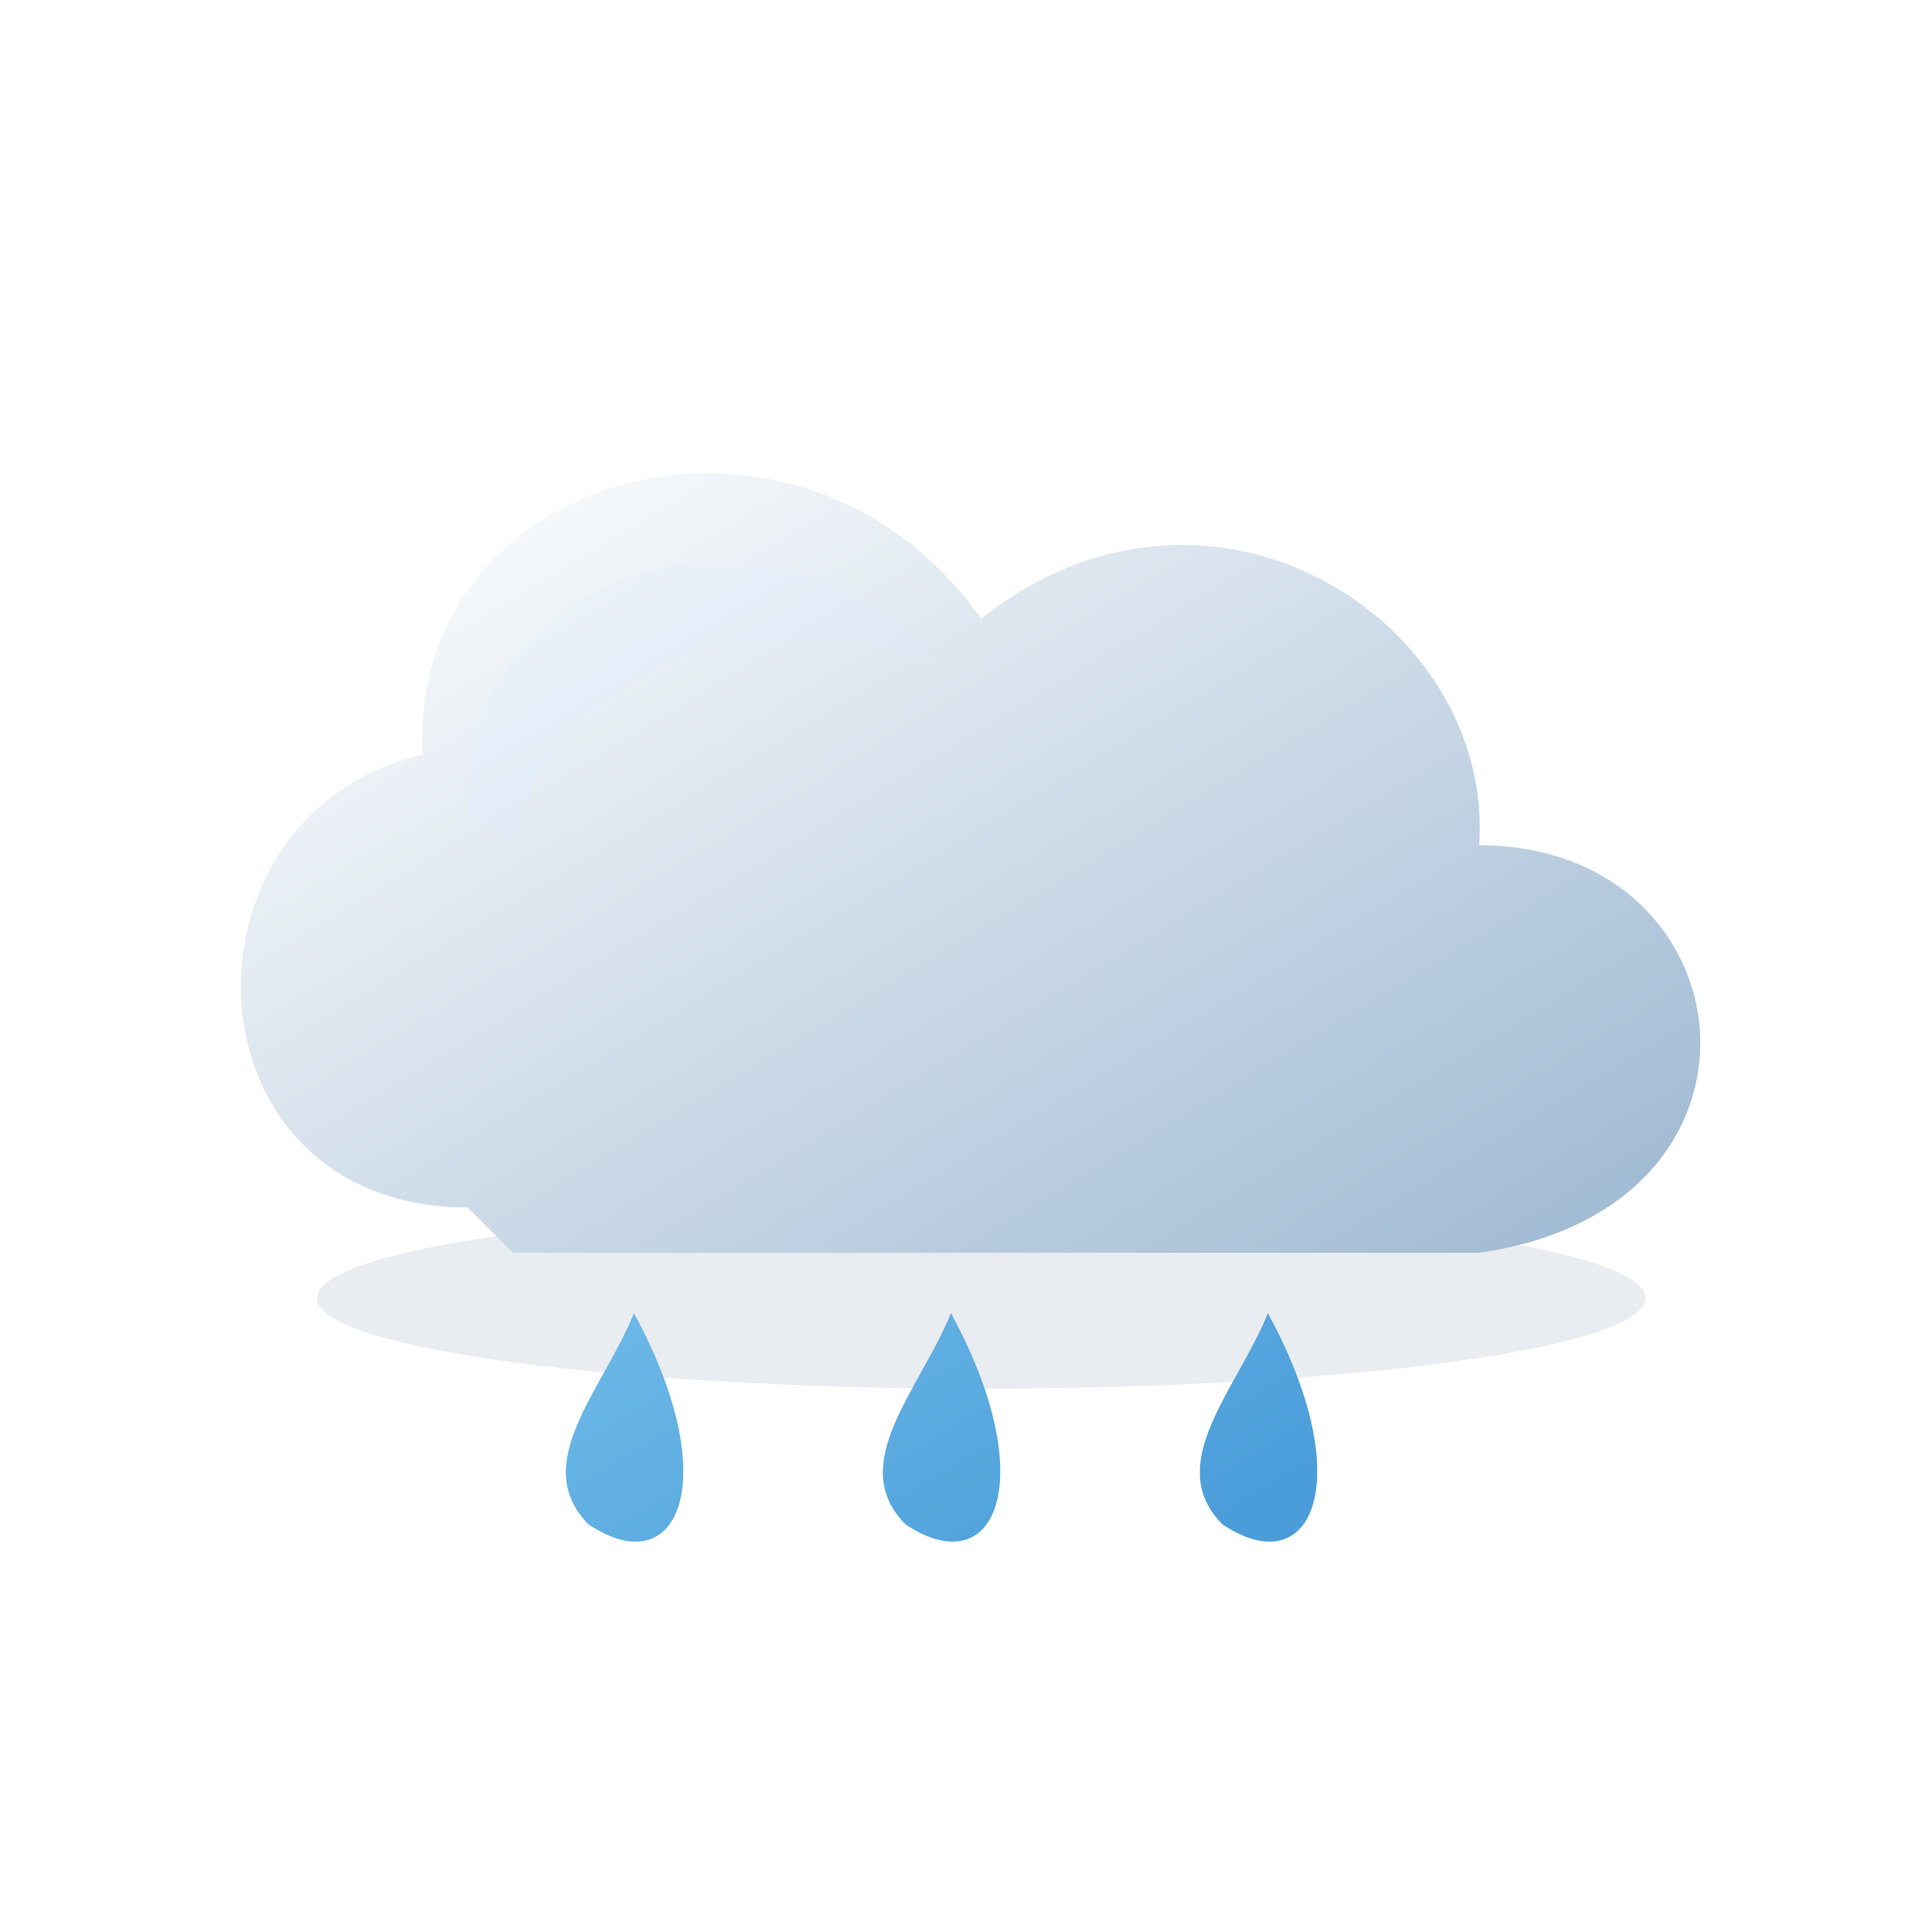
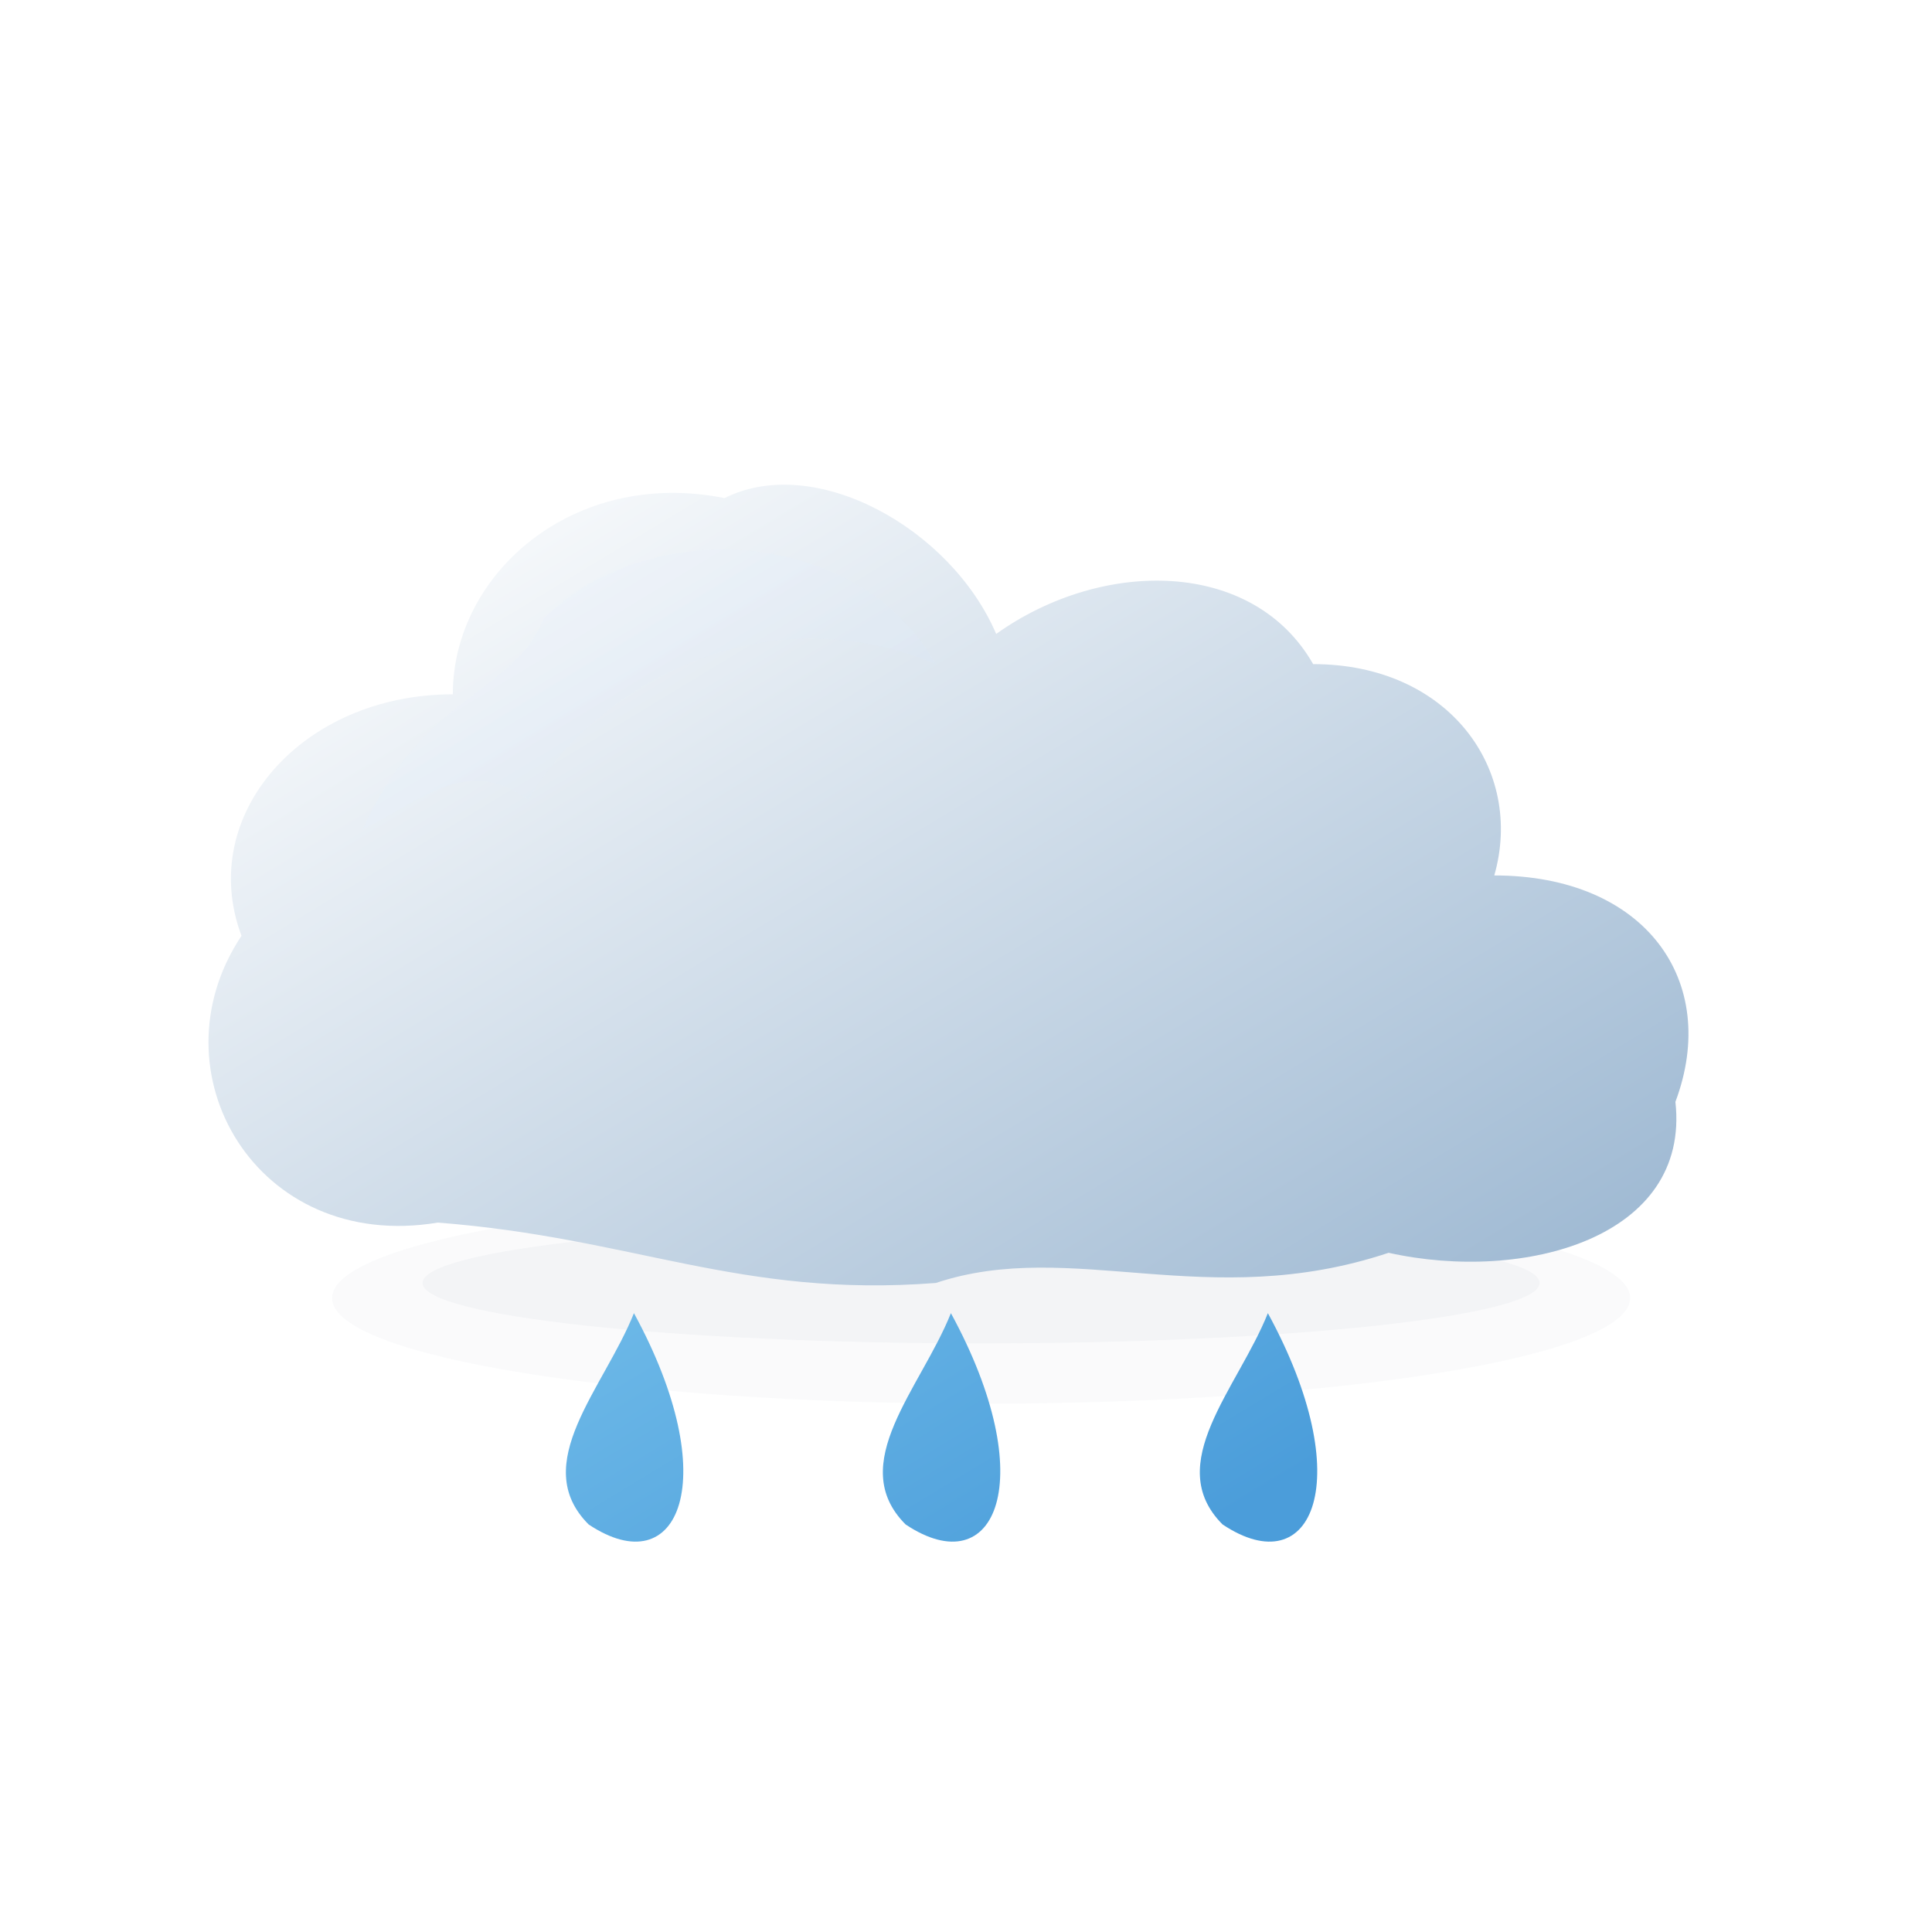
<svg xmlns="http://www.w3.org/2000/svg" viewBox="0 0 128 128">
  <defs>
    <linearGradient id="cloud" gradientUnits="userSpaceOnUse" x1="36" y1="24" x2="82" y2="100">
      <stop stop-color="#FFFFFF" />
      <stop offset="1" stop-color="#9DB8D2" />
    </linearGradient>
    <linearGradient id="back" gradientUnits="userSpaceOnUse" x1="36" y1="24" x2="82" y2="100">
      <stop stop-color="#D7E7F5" />
      <stop offset="1" stop-color="#7896B6" />
    </linearGradient>
    <linearGradient id="sun" gradientUnits="userSpaceOnUse" x1="36" y1="24" x2="82" y2="100">
      <stop stop-color="#FFF3B5" />
      <stop offset="1" stop-color="#F4B24C" />
    </linearGradient>
    <linearGradient id="moon" gradientUnits="userSpaceOnUse" x1="36" y1="24" x2="82" y2="100">
      <stop stop-color="#F4F9FF" />
      <stop offset="1" stop-color="#AFC8E8" />
    </linearGradient>
    <linearGradient id="rain" gradientUnits="userSpaceOnUse" x1="36" y1="24" x2="82" y2="100">
      <stop stop-color="#A5E7FF" />
      <stop offset="1" stop-color="#4B9DDA" />
    </linearGradient>
    <linearGradient id="snow" gradientUnits="userSpaceOnUse" x1="36" y1="24" x2="82" y2="100">
      <stop stop-color="#FFFFFF" />
      <stop offset="1" stop-color="#B3DCED" />
    </linearGradient>
    <linearGradient id="fog" gradientUnits="userSpaceOnUse" x1="36" y1="24" x2="82" y2="100">
      <stop stop-color="#DCEBF6" />
      <stop offset="1" stop-color="#8FADCA" />
    </linearGradient>
    <linearGradient id="shadow" gradientUnits="userSpaceOnUse" x1="36" y1="24" x2="82" y2="100">
      <stop stop-color="#526C89" />
      <stop offset="1" stop-color="#526C89" />
    </linearGradient>
  </defs>
-   <path d="M21,86a44,6 0,1 0,88,0a44,6 0,1 0,-88,0" fill="url(#shadow)" opacity="0.13" />
-   <path d="M31,80C12,80 11,54 28,50C27,31 53,24 65,41C80,29 99,41 98,56C116,56 119,80 98,83L34,83Z" fill="url(#cloud)" opacity="1" />
-   <path d="M31,54C30,38 51,31 62,44C50,39 36,45 34,56Z" fill="url(#moon)" opacity="0.65" />
+   <path d="M22,86a43,7 0,1 0,86,0a43,7 0,1 0,-86,0" fill="url(#shadow)" opacity="0.035" />
+   <path d="M28,85a37,4 0,1 0,74,0a37,4 0,1 0,-74,0" fill="url(#shadow)" opacity="0.045" />
+   <path d="M29,81C17,83 10,71 16,62C13,54 20,46 30,46C30,38 38,31 48,33C54,30 63,35 66,42C73,37 83,37 87,44C96,44 101,51 99,58C109,58 114,65 111,73C112,82 101,85 92,83C80,87 71,82 62,85C49,86 42,82 29,81Z" fill="url(#cloud)" opacity="1" />
+   <path d="M24,55C28,46 34,46 36,41C43,34 57,35 62,44C50,39 39,46 35,53C31,50 28,53 24,55Z" fill="url(#moon)" opacity="0.25" />
  <path d="M42,87C40,92 35,97 39,101C45,105 48,98 42,87Z" fill="url(#rain)" opacity="1" />
  <path d="M63,87C61,92 56,97 60,101C66,105 69,98 63,87Z" fill="url(#rain)" opacity="1" />
  <path d="M84,87C82,92 77,97 81,101C87,105 90,98 84,87Z" fill="url(#rain)" opacity="1" />
</svg>
